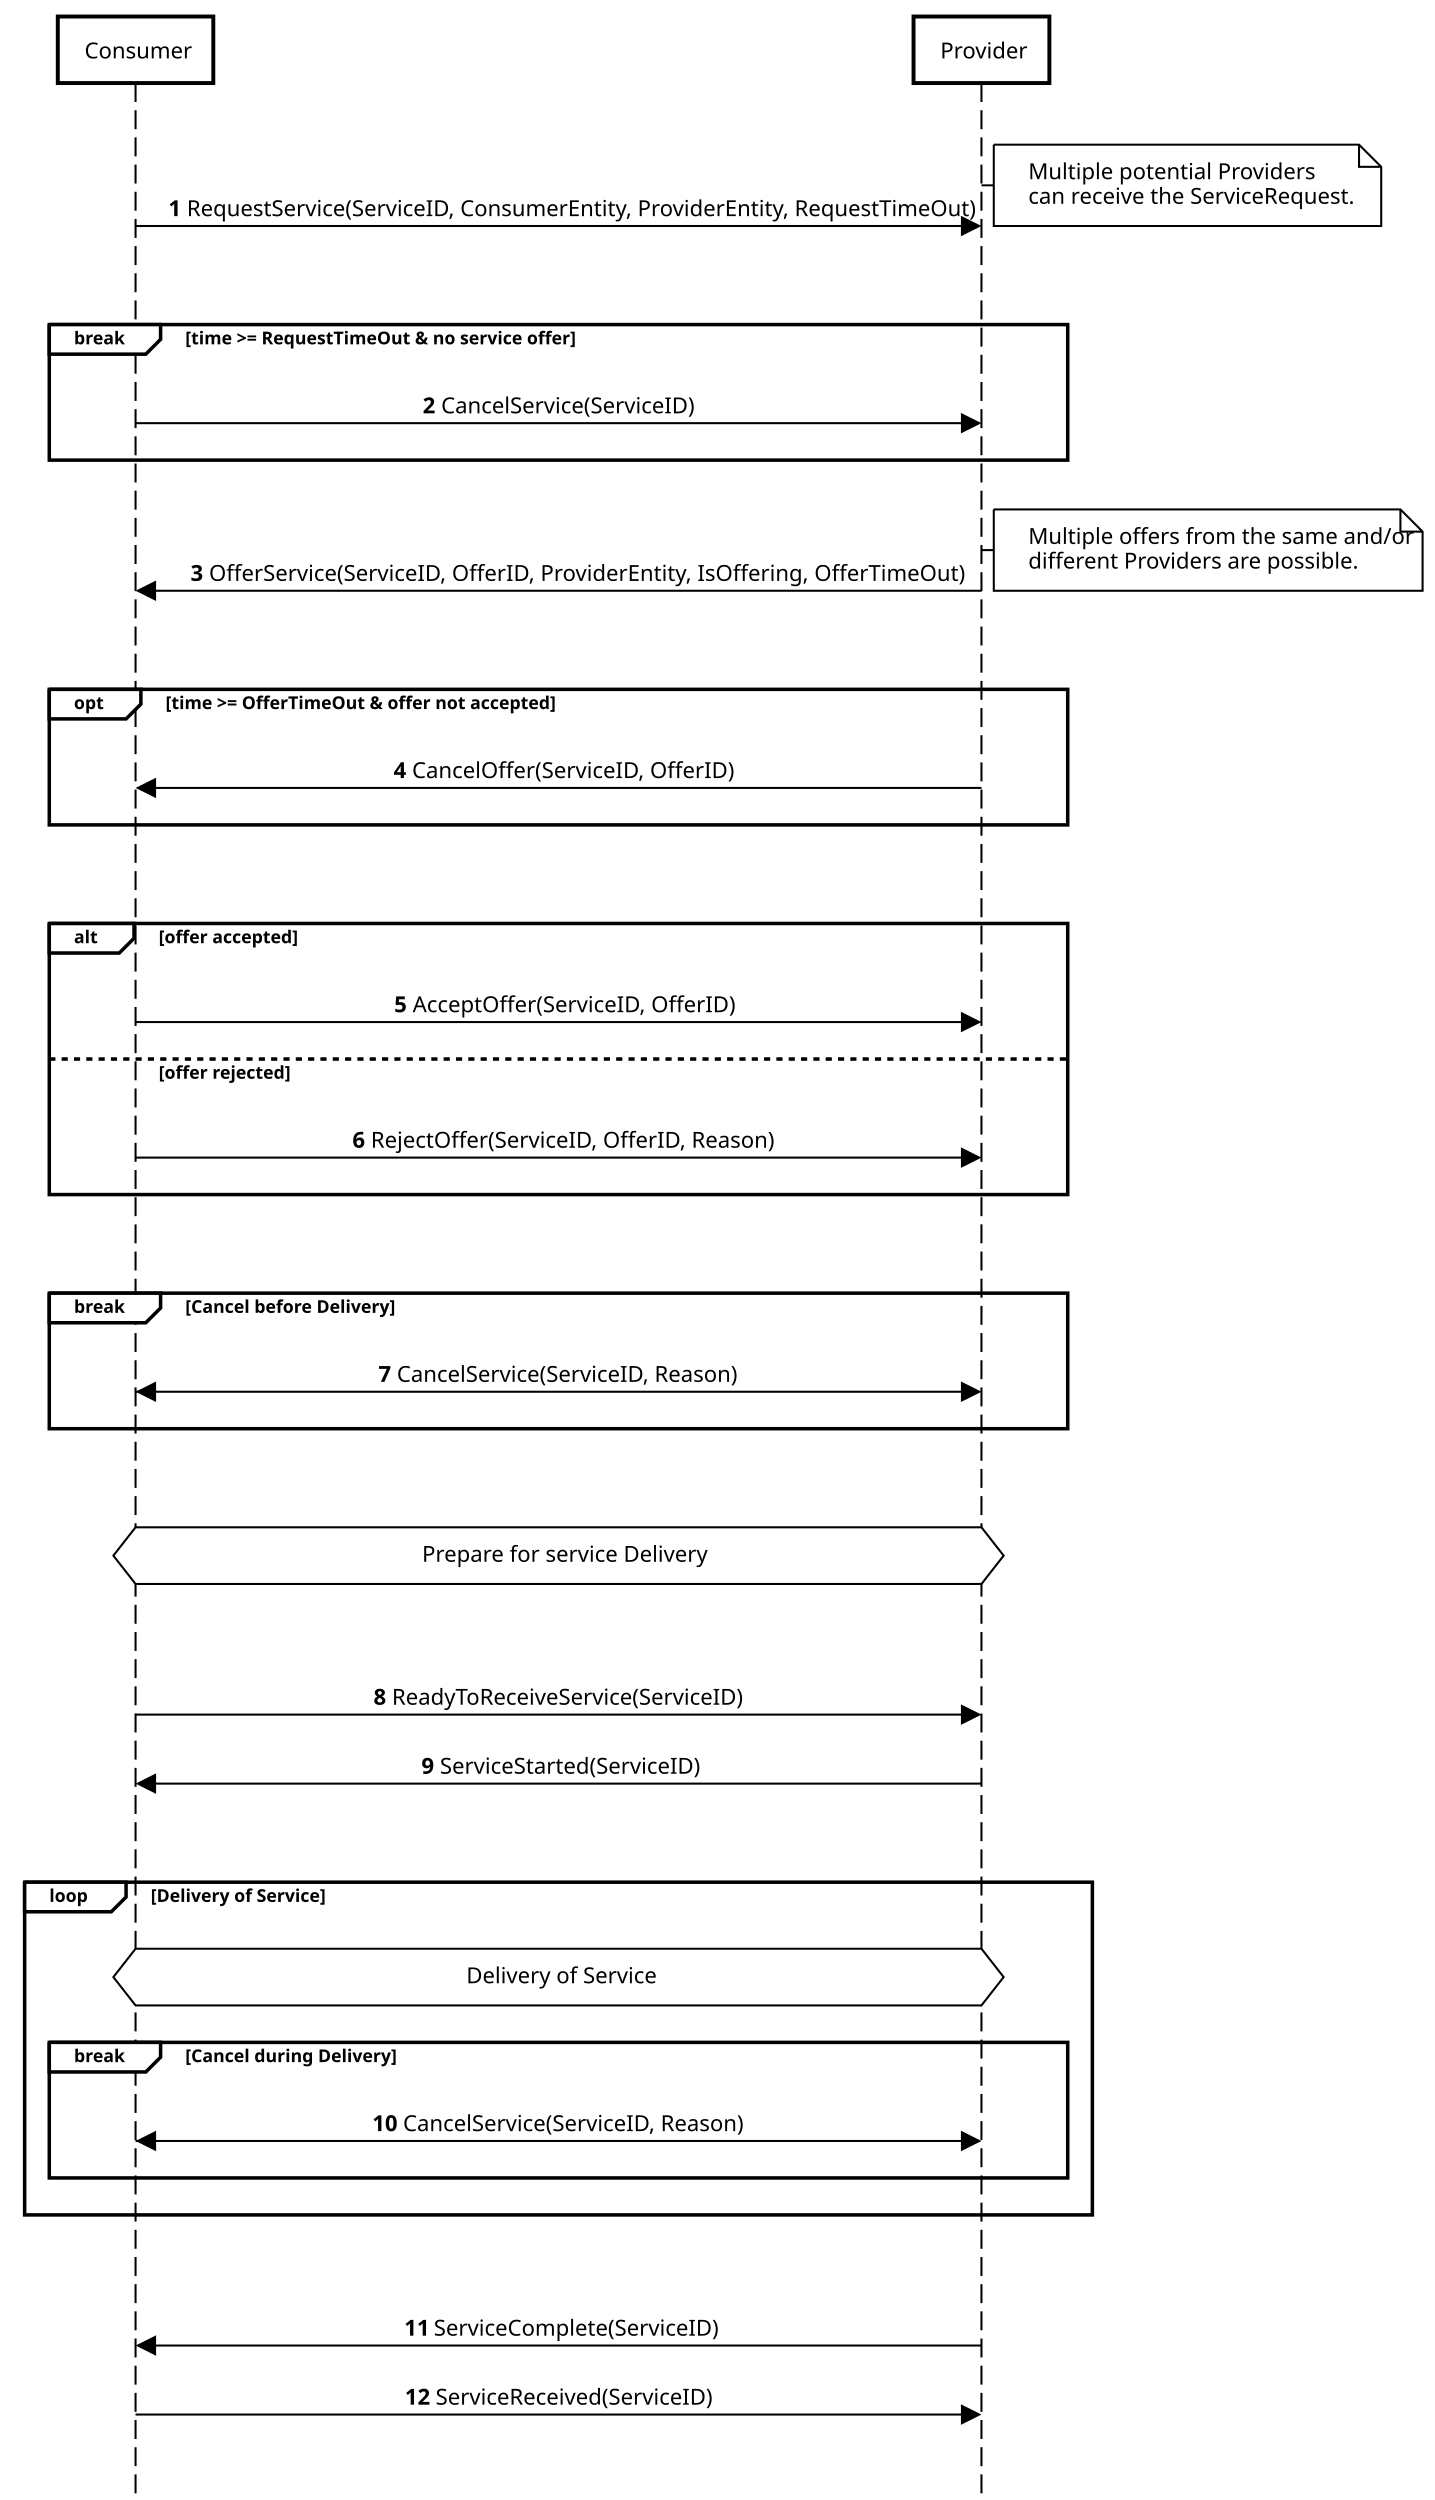
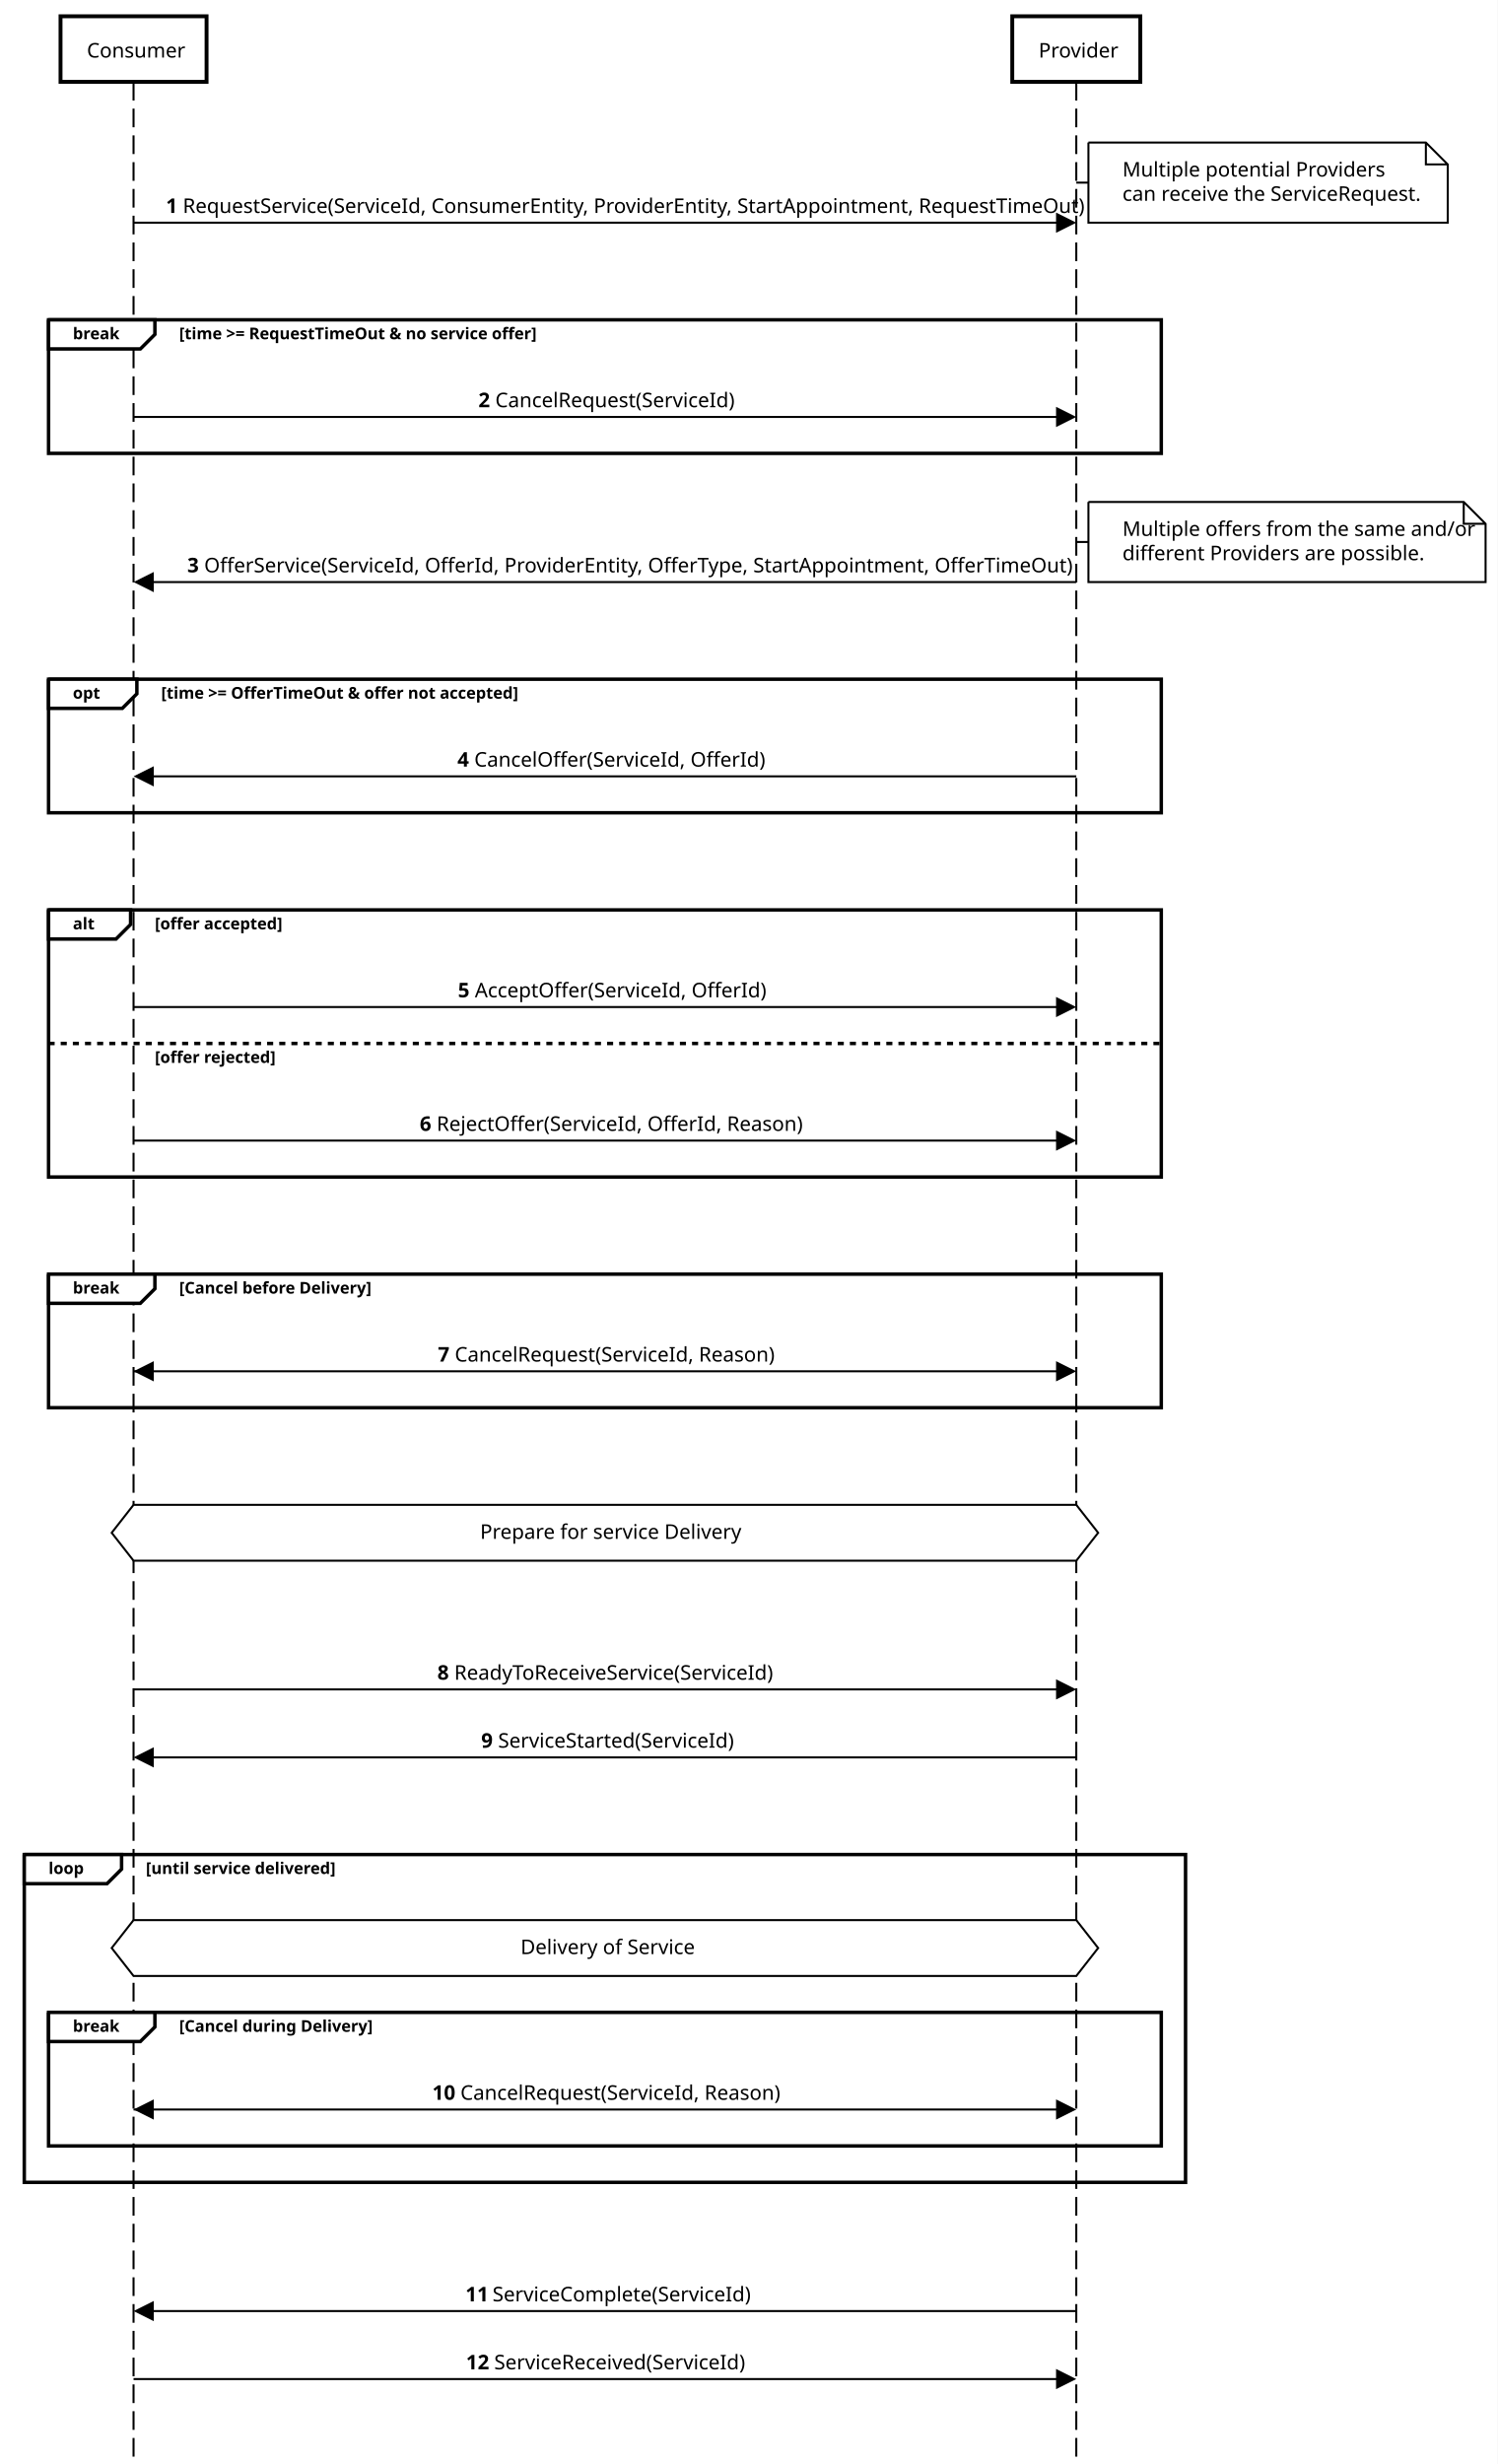
- <svg xmlns="http://www.w3.org/2000/svg" version="1.1" width="951" height="1657">
+ <svg xmlns="http://www.w3.org/2000/svg" version="1.1" width="1085" height="1785">
  <defs />
  <g>
    <g />
    <g />
    <g />
    <g />
    <g />
    <g />
    <g />
    <g />
    <g />
    <g />
    <g />
    <g />
    <g />
    <g />
    <g />
    <g />
    <g />
    <g />
    <g />
    <g />
    <g />
    <g />
    <g />
    <g />
    <g />
    <g />
    <g />
    <g />
    <g />
    <g />
    <g>
-       <rect fill="white" stroke="none" x="0" y="0" width="951" height="1657" />
+       <rect fill="white" stroke="none" x="0" y="0" width="1085" height="1785" />
    </g>
    <g />
    <g>
-       <path fill="none" stroke="black" paint-order="fill stroke markers" d=" M 89.844 55.05 L 89.844 1657.533" stroke-miterlimit="10" stroke-width="1.361" stroke-dasharray="12.566,5.445" />
-       <path fill="none" stroke="black" paint-order="fill stroke markers" d=" M 650.512 55.05 L 650.512 1657.533" stroke-miterlimit="10" stroke-width="1.361" stroke-dasharray="12.566,5.445" />
+       <path fill="none" stroke="black" paint-order="fill stroke markers" d=" M 96.755 59.284 L 96.755 1785.036" stroke-miterlimit="10" stroke-width="1.466" stroke-dasharray="13.532,5.864" />
+       <path fill="none" stroke="black" paint-order="fill stroke markers" d=" M 779.757 59.284 L 779.757 1785.036" stroke-miterlimit="10" stroke-width="1.466" stroke-dasharray="13.532,5.864" />
    </g>
    <g>
      <path fill="none" stroke="none" />
      <g>
-         <path fill="white" stroke="black" paint-order="fill stroke markers" d=" M 38.308 10.945 L 141.379 10.945 L 141.379 55.05 L 38.308 55.05 L 38.308 10.945 Z" stroke-miterlimit="10" stroke-width="2.614" stroke-dasharray="" />
-       </g>
-       <g>
-         <g />
-         <text fill="black" stroke="none" font-family="sans-serif" font-size="11pt" font-style="normal" font-weight="normal" text-decoration="normal" x="56.032" y="38.714" text-anchor="start" dominant-baseline="alphabetic">Consumer</text>
+         <path fill="white" stroke="black" paint-order="fill stroke markers" d=" M 43.856 11.786 L 149.653 11.786 L 149.653 59.284 L 43.856 59.284 L 43.856 11.786 Z" stroke-miterlimit="10" stroke-width="2.815" stroke-dasharray="" />
+       </g>
+       <g>
+         <g />
+         <text fill="black" stroke="none" font-family="sans-serif" font-size="11pt" font-style="normal" font-weight="normal" text-decoration="normal" x="62.943" y="41.692" text-anchor="start" dominant-baseline="alphabetic" xml:space="preserve">Consumer</text>
      </g>
      <path fill="none" stroke="none" />
      <g>
-         <path fill="white" stroke="black" paint-order="fill stroke markers" d=" M 605.494 10.945 L 695.53 10.945 L 695.53 55.05 L 605.494 55.05 L 605.494 10.945 Z" stroke-miterlimit="10" stroke-width="2.614" stroke-dasharray="" />
-       </g>
-       <g>
-         <g />
-         <text fill="black" stroke="none" font-family="sans-serif" font-size="11pt" font-style="normal" font-weight="normal" text-decoration="normal" x="623.218" y="38.714" text-anchor="start" dominant-baseline="alphabetic">Provider</text>
+         <path fill="white" stroke="black" paint-order="fill stroke markers" d=" M 733.376 11.786 L 826.139 11.786 L 826.139 59.284 L 733.376 59.284 L 733.376 11.786 Z" stroke-miterlimit="10" stroke-width="2.815" stroke-dasharray="" />
+       </g>
+       <g>
+         <g />
+         <text fill="black" stroke="none" font-family="sans-serif" font-size="11pt" font-style="normal" font-weight="normal" text-decoration="normal" x="752.463" y="41.692" text-anchor="start" dominant-baseline="alphabetic" xml:space="preserve">Provider</text>
      </g>
    </g>
    <g>
      <g>
        <g>
-           <rect fill="white" stroke="none" x="109.174" y="128.558" width="522.008" height="21.236" />
-         </g>
-         <text fill="black" stroke="none" font-family="sans-serif" font-size="11pt" font-style="normal" font-weight="normal" text-decoration="normal" x="123.85" y="143.26" text-anchor="start" dominant-baseline="alphabetic">RequestService(ServiceID, ConsumerEntity, ProviderEntity, RequestTimeOut)</text>
-         <g>
-           <text fill="black" stroke="none" font-family="sans-serif" font-size="11pt" font-style="normal" font-weight="bold" text-decoration="normal" x="111.624" y="143.26" text-anchor="start" dominant-baseline="alphabetic">1 </text>
-         </g>
-       </g>
-       <g>
-         <path fill="none" stroke="black" paint-order="fill stroke markers" d=" M 89.844 149.794 L 647.789 149.794" stroke-miterlimit="10" stroke-width="1.361" stroke-dasharray="" />
-         <g transform="translate(650.512,149.7938) translate(-650.512,-149.7938)">
-           <path fill="black" stroke="none" paint-order="stroke fill markers" d=" M 636.899 142.987 L 650.512 149.794 L 636.899 156.6 Z" />
-         </g>
-       </g>
-       <path fill="white" stroke="black" paint-order="fill stroke markers" d=" M 650.512 122.841 L 658.68 122.841 M 658.68 95.888 L 900.769 95.888 L 915.47 110.589 L 915.47 149.794 L 658.68 149.794 L 658.68 95.888 M 900.769 95.888 L 900.769 110.589 L 915.47 110.589" stroke-miterlimit="10" stroke-width="1.361" stroke-dasharray="" />
-       <g>
-         <text fill="black" stroke="none" font-family="sans-serif" font-size="11pt" font-style="normal" font-weight="normal" text-decoration="normal" x="681.549" y="118.757" text-anchor="start" dominant-baseline="alphabetic">Multiple potential Providers </text>
-         <text fill="black" stroke="none" font-family="sans-serif" font-size="11pt" font-style="normal" font-weight="normal" text-decoration="normal" x="681.549" y="135.092" text-anchor="start" dominant-baseline="alphabetic">can receive the ServiceRequest.</text>
-       </g>
-       <g>
-         <g>
-           <rect fill="white" stroke="none" x="277.703" y="259.24" width="184.951" height="21.236" />
-         </g>
-         <text fill="black" stroke="none" font-family="sans-serif" font-size="11pt" font-style="normal" font-weight="normal" text-decoration="normal" x="292.379" y="273.941" text-anchor="start" dominant-baseline="alphabetic">CancelService(ServiceID)</text>
-         <g>
-           <text fill="black" stroke="none" font-family="sans-serif" font-size="11pt" font-style="normal" font-weight="bold" text-decoration="normal" x="280.153" y="273.941" text-anchor="start" dominant-baseline="alphabetic">2 </text>
-         </g>
-       </g>
-       <g>
-         <path fill="none" stroke="black" paint-order="fill stroke markers" d=" M 89.844 280.475 L 647.789 280.475" stroke-miterlimit="10" stroke-width="1.361" stroke-dasharray="" />
-         <g transform="translate(650.512,280.4754) translate(-650.512,-280.4754)">
-           <path fill="black" stroke="none" paint-order="stroke fill markers" d=" M 636.899 273.669 L 650.512 280.475 L 636.899 287.282 Z" />
-         </g>
-       </g>
-       <g>
-         <g>
-           <rect fill="white" stroke="none" x="123.841" y="370.319" width="492.674" height="21.236" />
-         </g>
-         <text fill="black" stroke="none" font-family="sans-serif" font-size="11pt" font-style="normal" font-weight="normal" text-decoration="normal" x="138.517" y="385.021" text-anchor="start" dominant-baseline="alphabetic">OfferService(ServiceID, OfferID, ProviderEntity, IsOffering, OfferTimeOut)</text>
-         <g>
-           <text fill="black" stroke="none" font-family="sans-serif" font-size="11pt" font-style="normal" font-weight="bold" text-decoration="normal" x="126.291" y="385.021" text-anchor="start" dominant-baseline="alphabetic">3 </text>
-         </g>
-       </g>
-       <g>
-         <path fill="none" stroke="black" paint-order="fill stroke markers" d=" M 650.512 391.555 L 92.566 391.555" stroke-miterlimit="10" stroke-width="1.361" stroke-dasharray="" />
-         <g transform="translate(89.84362,391.5548) translate(-89.84362,-391.5548)">
-           <path fill="black" stroke="none" paint-order="stroke fill markers" d=" M 103.456 384.748 L 89.844 391.555 L 103.456 398.361 Z" />
-         </g>
-       </g>
-       <path fill="white" stroke="black" paint-order="fill stroke markers" d=" M 650.512 364.602 L 658.68 364.602 M 658.68 337.649 L 928.192 337.649 L 942.893 352.35 L 942.893 391.555 L 658.68 391.555 L 658.68 337.649 M 928.192 337.649 L 928.192 352.35 L 942.893 352.35" stroke-miterlimit="10" stroke-width="1.361" stroke-dasharray="" />
-       <g>
-         <text fill="black" stroke="none" font-family="sans-serif" font-size="11pt" font-style="normal" font-weight="normal" text-decoration="normal" x="681.549" y="360.518" text-anchor="start" dominant-baseline="alphabetic">Multiple offers from the same and/or </text>
-         <text fill="black" stroke="none" font-family="sans-serif" font-size="11pt" font-style="normal" font-weight="normal" text-decoration="normal" x="681.549" y="376.853" text-anchor="start" dominant-baseline="alphabetic">different Providers are possible.</text>
-       </g>
-       <g>
-         <g>
-           <rect fill="white" stroke="none" x="258.415" y="501.001" width="223.526" height="21.236" />
-         </g>
-         <text fill="black" stroke="none" font-family="sans-serif" font-size="11pt" font-style="normal" font-weight="normal" text-decoration="normal" x="273.091" y="515.702" text-anchor="start" dominant-baseline="alphabetic">CancelOffer(ServiceID, OfferID)</text>
-         <g>
-           <text fill="black" stroke="none" font-family="sans-serif" font-size="11pt" font-style="normal" font-weight="bold" text-decoration="normal" x="260.865" y="515.702" text-anchor="start" dominant-baseline="alphabetic">4 </text>
-         </g>
-       </g>
-       <g>
-         <path fill="none" stroke="black" paint-order="fill stroke markers" d=" M 650.512 522.236 L 92.566 522.236" stroke-miterlimit="10" stroke-width="1.361" stroke-dasharray="" />
-         <g transform="translate(89.84362,522.2364) translate(-89.84362,-522.2364)">
-           <path fill="black" stroke="none" paint-order="stroke fill markers" d=" M 103.456 515.43 L 89.844 522.236 L 103.456 529.043 Z" />
-         </g>
-       </g>
-       <g>
-         <g>
-           <rect fill="white" stroke="none" x="258.823" y="656.185" width="222.71" height="21.236" />
-         </g>
-         <text fill="black" stroke="none" font-family="sans-serif" font-size="11pt" font-style="normal" font-weight="normal" text-decoration="normal" x="273.499" y="670.887" text-anchor="start" dominant-baseline="alphabetic">AcceptOffer(ServiceID, OfferID)</text>
-         <g>
-           <text fill="black" stroke="none" font-family="sans-serif" font-size="11pt" font-style="normal" font-weight="bold" text-decoration="normal" x="261.273" y="670.887" text-anchor="start" dominant-baseline="alphabetic">5 </text>
-         </g>
-       </g>
-       <g>
-         <path fill="none" stroke="black" paint-order="fill stroke markers" d=" M 89.844 677.421 L 647.789 677.421" stroke-miterlimit="10" stroke-width="1.361" stroke-dasharray="" />
-         <g transform="translate(650.512,677.4209) translate(-650.512,-677.4209)">
-           <path fill="black" stroke="none" paint-order="stroke fill markers" d=" M 636.899 670.615 L 650.512 677.421 L 636.899 684.227 Z" />
-         </g>
-       </g>
-       <g>
-         <g>
-           <rect fill="white" stroke="none" x="231.117" y="746.029" width="278.122" height="21.236" />
-         </g>
-         <text fill="black" stroke="none" font-family="sans-serif" font-size="11pt" font-style="normal" font-weight="normal" text-decoration="normal" x="245.793" y="760.73" text-anchor="start" dominant-baseline="alphabetic">RejectOffer(ServiceID, OfferID, Reason)</text>
-         <g>
-           <text fill="black" stroke="none" font-family="sans-serif" font-size="11pt" font-style="normal" font-weight="bold" text-decoration="normal" x="233.567" y="760.73" text-anchor="start" dominant-baseline="alphabetic">6 </text>
-         </g>
-       </g>
-       <g>
-         <path fill="none" stroke="black" paint-order="fill stroke markers" d=" M 89.844 767.264 L 647.789 767.264" stroke-miterlimit="10" stroke-width="1.361" stroke-dasharray="" />
-         <g transform="translate(650.512,767.2645) translate(-650.512,-767.2645)">
-           <path fill="black" stroke="none" paint-order="stroke fill markers" d=" M 636.899 760.458 L 650.512 767.264 L 636.899 774.071 Z" />
-         </g>
-       </g>
-       <g>
-         <g>
-           <rect fill="white" stroke="none" x="248.365" y="901.213" width="243.626" height="21.236" />
-         </g>
-         <text fill="black" stroke="none" font-family="sans-serif" font-size="11pt" font-style="normal" font-weight="normal" text-decoration="normal" x="263.041" y="915.915" text-anchor="start" dominant-baseline="alphabetic">CancelService(ServiceID, Reason)</text>
-         <g>
-           <text fill="black" stroke="none" font-family="sans-serif" font-size="11pt" font-style="normal" font-weight="bold" text-decoration="normal" x="250.815" y="915.915" text-anchor="start" dominant-baseline="alphabetic">7 </text>
-         </g>
-       </g>
-       <g>
-         <path fill="none" stroke="black" paint-order="fill stroke markers" d=" M 89.844 922.449 L 647.789 922.449" stroke-miterlimit="10" stroke-width="1.361" stroke-dasharray="" />
-         <g transform="translate(650.512,922.4489) translate(-650.512,-922.4489)">
-           <path fill="black" stroke="none" paint-order="stroke fill markers" d=" M 636.899 915.643 L 650.512 922.449 L 636.899 929.255 Z" />
-           <g transform="translate(89.84362,922.4489) translate(-89.84362,-922.4489)">
-             <path fill="black" stroke="none" paint-order="stroke fill markers" d=" M 103.456 915.643 L 89.844 922.449 L 103.456 929.255 Z" />
+           <rect fill="white" stroke="none" x="117.572" y="138.447" width="641.369" height="22.869" />
+         </g>
+         <text fill="black" stroke="none" font-family="sans-serif" font-size="11pt" font-style="normal" font-weight="normal" text-decoration="normal" x="132.437" y="154.28" text-anchor="start" dominant-baseline="alphabetic" xml:space="preserve">RequestService(ServiceId, ConsumerEntity, ProviderEntity, StartAppointment, RequestTimeOut)</text>
+         <g>
+           <text fill="black" stroke="none" font-family="sans-serif" font-size="11pt" font-style="normal" font-weight="bold" text-decoration="normal" x="120.21" y="154.28" text-anchor="start" dominant-baseline="alphabetic" xml:space="preserve">1 </text>
+         </g>
+       </g>
+       <g>
+         <path fill="none" stroke="black" paint-order="fill stroke markers" d=" M 96.755 161.316 L 776.825 161.316" stroke-miterlimit="10" stroke-width="1.466" stroke-dasharray="" />
+         <g transform="translate(779.7573,161.3164) translate(-779.7573,-161.3164)">
+           <path fill="black" stroke="none" paint-order="stroke fill markers" d=" M 765.098 153.987 L 779.757 161.316 L 765.098 168.646 Z" />
+         </g>
+       </g>
+       <path fill="white" stroke="black" paint-order="fill stroke markers" d=" M 779.757 132.29 L 788.553 132.29 M 788.553 103.264 L 1033.03 103.264 L 1048.862 119.096 L 1048.862 161.316 L 788.553 161.316 L 788.553 103.264 M 1033.03 103.264 L 1033.03 119.096 L 1048.862 119.096" stroke-miterlimit="10" stroke-width="1.466" stroke-dasharray="" />
+       <g>
+         <text fill="black" stroke="none" font-family="sans-serif" font-size="11pt" font-style="normal" font-weight="normal" text-decoration="normal" x="813.182" y="127.892" text-anchor="start" dominant-baseline="alphabetic" xml:space="preserve">Multiple potential Providers </text>
+         <text fill="black" stroke="none" font-family="sans-serif" font-size="11pt" font-style="normal" font-weight="normal" text-decoration="normal" x="813.182" y="145.484" text-anchor="start" dominant-baseline="alphabetic" xml:space="preserve">can receive the ServiceRequest.</text>
+       </g>
+       <g>
+         <g>
+           <rect fill="white" stroke="none" x="343.949" y="279.181" width="188.613" height="22.869" />
+         </g>
+         <text fill="black" stroke="none" font-family="sans-serif" font-size="11pt" font-style="normal" font-weight="normal" text-decoration="normal" x="358.814" y="295.014" text-anchor="start" dominant-baseline="alphabetic" xml:space="preserve">CancelRequest(ServiceId)</text>
+         <g>
+           <text fill="black" stroke="none" font-family="sans-serif" font-size="11pt" font-style="normal" font-weight="bold" text-decoration="normal" x="346.588" y="295.014" text-anchor="start" dominant-baseline="alphabetic" xml:space="preserve">2 </text>
+         </g>
+       </g>
+       <g>
+         <path fill="none" stroke="black" paint-order="fill stroke markers" d=" M 96.755 302.05 L 776.825 302.05" stroke-miterlimit="10" stroke-width="1.466" stroke-dasharray="" />
+         <g transform="translate(779.7573,302.0505) translate(-779.7573,-302.0505)">
+           <path fill="black" stroke="none" paint-order="stroke fill markers" d=" M 765.098 294.721 L 779.757 302.05 L 765.098 309.38 Z" />
+         </g>
+       </g>
+       <g>
+         <g>
+           <rect fill="white" stroke="none" x="133.044" y="398.805" width="610.424" height="22.869" />
+         </g>
+         <text fill="black" stroke="none" font-family="sans-serif" font-size="11pt" font-style="normal" font-weight="normal" text-decoration="normal" x="147.909" y="414.638" text-anchor="start" dominant-baseline="alphabetic" xml:space="preserve">OfferService(ServiceId, OfferId, ProviderEntity, OfferType, StartAppointment, OfferTimeOut)</text>
+         <g>
+           <text fill="black" stroke="none" font-family="sans-serif" font-size="11pt" font-style="normal" font-weight="bold" text-decoration="normal" x="135.683" y="414.638" text-anchor="start" dominant-baseline="alphabetic" xml:space="preserve">3 </text>
+         </g>
+       </g>
+       <g>
+         <path fill="none" stroke="black" paint-order="fill stroke markers" d=" M 779.757 421.674 L 99.687 421.674" stroke-miterlimit="10" stroke-width="1.466" stroke-dasharray="" />
+         <g transform="translate(96.75467,421.6744) translate(-96.75467,-421.6744)">
+           <path fill="black" stroke="none" paint-order="stroke fill markers" d=" M 111.414 414.345 L 96.755 421.674 L 111.414 429.004 Z" />
+         </g>
+       </g>
+       <path fill="white" stroke="black" paint-order="fill stroke markers" d=" M 779.757 392.648 L 788.553 392.648 M 788.553 363.622 L 1060.453 363.622 L 1076.285 379.454 L 1076.285 421.674 L 788.553 421.674 L 788.553 363.622 M 1060.453 363.622 L 1060.453 379.454 L 1076.285 379.454" stroke-miterlimit="10" stroke-width="1.466" stroke-dasharray="" />
+       <g>
+         <text fill="black" stroke="none" font-family="sans-serif" font-size="11pt" font-style="normal" font-weight="normal" text-decoration="normal" x="813.182" y="388.25" text-anchor="start" dominant-baseline="alphabetic" xml:space="preserve">Multiple offers from the same and/or </text>
+         <text fill="black" stroke="none" font-family="sans-serif" font-size="11pt" font-style="normal" font-weight="normal" text-decoration="normal" x="813.182" y="405.842" text-anchor="start" dominant-baseline="alphabetic" xml:space="preserve">different Providers are possible.</text>
+       </g>
+       <g>
+         <g>
+           <rect fill="white" stroke="none" x="328.738" y="539.539" width="219.035" height="22.869" />
+         </g>
+         <text fill="black" stroke="none" font-family="sans-serif" font-size="11pt" font-style="normal" font-weight="normal" text-decoration="normal" x="343.603" y="555.372" text-anchor="start" dominant-baseline="alphabetic" xml:space="preserve">CancelOffer(ServiceId, OfferId)</text>
+         <g>
+           <text fill="black" stroke="none" font-family="sans-serif" font-size="11pt" font-style="normal" font-weight="bold" text-decoration="normal" x="331.377" y="555.372" text-anchor="start" dominant-baseline="alphabetic" xml:space="preserve">4 </text>
+         </g>
+       </g>
+       <g>
+         <path fill="none" stroke="black" paint-order="fill stroke markers" d=" M 779.757 562.408 L 99.687 562.408" stroke-miterlimit="10" stroke-width="1.466" stroke-dasharray="" />
+         <g transform="translate(96.75467,562.4085) translate(-96.75467,-562.4085)">
+           <path fill="black" stroke="none" paint-order="stroke fill markers" d=" M 111.414 555.079 L 96.755 562.408 L 111.414 569.738 Z" />
+         </g>
+       </g>
+       <g>
+         <g>
+           <rect fill="white" stroke="none" x="329.146" y="706.661" width="218.219" height="22.869" />
+         </g>
+         <text fill="black" stroke="none" font-family="sans-serif" font-size="11pt" font-style="normal" font-weight="normal" text-decoration="normal" x="344.011" y="722.493" text-anchor="start" dominant-baseline="alphabetic" xml:space="preserve">AcceptOffer(ServiceId, OfferId)</text>
+         <g>
+           <text fill="black" stroke="none" font-family="sans-serif" font-size="11pt" font-style="normal" font-weight="bold" text-decoration="normal" x="331.785" y="722.493" text-anchor="start" dominant-baseline="alphabetic" xml:space="preserve">5 </text>
+         </g>
+       </g>
+       <g>
+         <path fill="none" stroke="black" paint-order="fill stroke markers" d=" M 96.755 729.53 L 776.825 729.53" stroke-miterlimit="10" stroke-width="1.466" stroke-dasharray="" />
+         <g transform="translate(779.7573,729.5302) translate(-779.7573,-729.5302)">
+           <path fill="black" stroke="none" paint-order="stroke fill markers" d=" M 765.098 722.2 L 779.757 729.53 L 765.098 736.86 Z" />
+         </g>
+       </g>
+       <g>
+         <g>
+           <rect fill="white" stroke="none" x="301.44" y="803.416" width="273.631" height="22.869" />
+         </g>
+         <text fill="black" stroke="none" font-family="sans-serif" font-size="11pt" font-style="normal" font-weight="normal" text-decoration="normal" x="316.305" y="819.248" text-anchor="start" dominant-baseline="alphabetic" xml:space="preserve">RejectOffer(ServiceId, OfferId, Reason)</text>
+         <g>
+           <text fill="black" stroke="none" font-family="sans-serif" font-size="11pt" font-style="normal" font-weight="bold" text-decoration="normal" x="304.079" y="819.248" text-anchor="start" dominant-baseline="alphabetic" xml:space="preserve">6 </text>
+         </g>
+       </g>
+       <g>
+         <path fill="none" stroke="black" paint-order="fill stroke markers" d=" M 96.755 826.285 L 776.825 826.285" stroke-miterlimit="10" stroke-width="1.466" stroke-dasharray="" />
+         <g transform="translate(779.7573,826.2848) translate(-779.7573,-826.2848)">
+           <path fill="black" stroke="none" paint-order="stroke fill markers" d=" M 765.098 818.955 L 779.757 826.285 L 765.098 833.615 Z" />
+         </g>
+       </g>
+       <g>
+         <g>
+           <rect fill="white" stroke="none" x="314.612" y="970.537" width="247.289" height="22.869" />
+         </g>
+         <text fill="black" stroke="none" font-family="sans-serif" font-size="11pt" font-style="normal" font-weight="normal" text-decoration="normal" x="329.477" y="986.37" text-anchor="start" dominant-baseline="alphabetic" xml:space="preserve">CancelRequest(ServiceId, Reason)</text>
+         <g>
+           <text fill="black" stroke="none" font-family="sans-serif" font-size="11pt" font-style="normal" font-weight="bold" text-decoration="normal" x="317.25" y="986.37" text-anchor="start" dominant-baseline="alphabetic" xml:space="preserve">7 </text>
+         </g>
+       </g>
+       <g>
+         <path fill="none" stroke="black" paint-order="fill stroke markers" d=" M 96.755 993.407 L 776.825 993.407" stroke-miterlimit="10" stroke-width="1.466" stroke-dasharray="" />
+         <g transform="translate(779.7573,993.4065) translate(-779.7573,-993.4065)">
+           <path fill="black" stroke="none" paint-order="stroke fill markers" d=" M 765.098 986.077 L 779.757 993.407 L 765.098 1000.736 Z" />
+           <g transform="translate(96.75467,993.4065) translate(-96.75467,-993.4065)">
+             <path fill="black" stroke="none" paint-order="stroke fill markers" d=" M 111.414 986.077 L 96.755 993.407 L 111.414 1000.736 Z" />
          </g>
        </g>
      </g>
-       <path fill="white" stroke="black" paint-order="fill stroke markers" d=" M 89.844 1012.293 L 650.512 1012.293 L 665.214 1031.078 L 650.512 1049.864 L 89.844 1049.864 L 75.142 1031.078 L 89.844 1012.293" stroke-miterlimit="10" stroke-width="1.361" stroke-dasharray="" />
-       <g>
-         <text fill="black" stroke="none" font-family="sans-serif" font-size="11pt" font-style="normal" font-weight="normal" text-decoration="normal" x="279.745" y="1035.162" text-anchor="start" dominant-baseline="alphabetic">Prepare for service Delivery</text>
-       </g>
-       <g>
-         <g>
-           <rect fill="white" stroke="none" x="245.108" y="1115.204" width="250.14" height="21.236" />
-         </g>
-         <text fill="black" stroke="none" font-family="sans-serif" font-size="11pt" font-style="normal" font-weight="normal" text-decoration="normal" x="259.784" y="1129.906" text-anchor="start" dominant-baseline="alphabetic">ReadyToReceiveService(ServiceID)</text>
-         <g>
-           <text fill="black" stroke="none" font-family="sans-serif" font-size="11pt" font-style="normal" font-weight="bold" text-decoration="normal" x="247.558" y="1129.906" text-anchor="start" dominant-baseline="alphabetic">8 </text>
-         </g>
-       </g>
-       <g>
-         <path fill="none" stroke="black" paint-order="fill stroke markers" d=" M 89.844 1136.44 L 647.789 1136.44" stroke-miterlimit="10" stroke-width="1.361" stroke-dasharray="" />
-         <g transform="translate(650.512,1136.44) translate(-650.512,-1136.44)">
-           <path fill="black" stroke="none" paint-order="stroke fill markers" d=" M 636.899 1129.634 L 650.512 1136.44 L 636.899 1143.246 Z" />
-         </g>
-       </g>
-       <g>
-         <g>
-           <rect fill="white" stroke="none" x="276.886" y="1160.943" width="186.583" height="21.236" />
-         </g>
-         <text fill="black" stroke="none" font-family="sans-serif" font-size="11pt" font-style="normal" font-weight="normal" text-decoration="normal" x="291.563" y="1175.645" text-anchor="start" dominant-baseline="alphabetic">ServiceStarted(ServiceID)</text>
-         <g>
-           <text fill="black" stroke="none" font-family="sans-serif" font-size="11pt" font-style="normal" font-weight="bold" text-decoration="normal" x="279.337" y="1175.645" text-anchor="start" dominant-baseline="alphabetic">9 </text>
-         </g>
-       </g>
-       <g>
-         <path fill="none" stroke="black" paint-order="fill stroke markers" d=" M 650.512 1182.179 L 92.566 1182.179" stroke-miterlimit="10" stroke-width="1.361" stroke-dasharray="" />
-         <g transform="translate(89.84362,1182.179) translate(-89.84362,-1182.179)">
-           <path fill="black" stroke="none" paint-order="stroke fill markers" d=" M 103.456 1175.372 L 89.844 1182.179 L 103.456 1188.985 Z" />
-         </g>
-       </g>
-       <path fill="white" stroke="black" paint-order="fill stroke markers" d=" M 89.844 1291.625 L 650.512 1291.625 L 665.214 1310.41 L 650.512 1329.195 L 89.844 1329.195 L 75.142 1310.41 L 89.844 1291.625" stroke-miterlimit="10" stroke-width="1.361" stroke-dasharray="" />
-       <g>
-         <text fill="black" stroke="none" font-family="sans-serif" font-size="11pt" font-style="normal" font-weight="normal" text-decoration="normal" x="309.075" y="1314.494" text-anchor="start" dominant-baseline="alphabetic">Delivery of Service</text>
-       </g>
-       <g>
-         <g>
-           <rect fill="white" stroke="none" x="244.288" y="1397.803" width="251.779" height="21.236" />
-         </g>
-         <text fill="black" stroke="none" font-family="sans-serif" font-size="11pt" font-style="normal" font-weight="normal" text-decoration="normal" x="267.118" y="1412.505" text-anchor="start" dominant-baseline="alphabetic">CancelService(ServiceID, Reason)</text>
-         <g>
-           <text fill="black" stroke="none" font-family="sans-serif" font-size="11pt" font-style="normal" font-weight="bold" text-decoration="normal" x="246.738" y="1412.505" text-anchor="start" dominant-baseline="alphabetic">10 </text>
-         </g>
-       </g>
-       <g>
-         <path fill="none" stroke="black" paint-order="fill stroke markers" d=" M 89.844 1419.039 L 647.789 1419.039" stroke-miterlimit="10" stroke-width="1.361" stroke-dasharray="" />
-         <g transform="translate(650.512,1419.039) translate(-650.512,-1419.039)">
-           <path fill="black" stroke="none" paint-order="stroke fill markers" d=" M 636.899 1412.233 L 650.512 1419.039 L 636.899 1425.845 Z" />
-           <g transform="translate(89.84362,1419.039) translate(-89.84362,-1419.039)">
-             <path fill="black" stroke="none" paint-order="stroke fill markers" d=" M 103.456 1412.233 L 89.844 1419.039 L 103.456 1425.845 Z" />
+       <path fill="white" stroke="black" paint-order="fill stroke markers" d=" M 96.755 1090.161 L 779.757 1090.161 L 795.59 1110.392 L 779.757 1130.622 L 96.755 1130.622 L 80.922 1110.392 L 96.755 1090.161" stroke-miterlimit="10" stroke-width="1.466" stroke-dasharray="" />
+       <g>
+         <text fill="black" stroke="none" font-family="sans-serif" font-size="11pt" font-style="normal" font-weight="normal" text-decoration="normal" x="347.823" y="1114.79" text-anchor="start" dominant-baseline="alphabetic" xml:space="preserve">Prepare for service Delivery</text>
+       </g>
+       <g>
+         <g>
+           <rect fill="white" stroke="none" x="314.214" y="1200.989" width="248.083" height="22.869" />
+         </g>
+         <text fill="black" stroke="none" font-family="sans-serif" font-size="11pt" font-style="normal" font-weight="normal" text-decoration="normal" x="329.079" y="1216.822" text-anchor="start" dominant-baseline="alphabetic" xml:space="preserve">ReadyToReceiveService(ServiceId)</text>
+         <g>
+           <text fill="black" stroke="none" font-family="sans-serif" font-size="11pt" font-style="normal" font-weight="bold" text-decoration="normal" x="316.853" y="1216.822" text-anchor="start" dominant-baseline="alphabetic" xml:space="preserve">8 </text>
+         </g>
+       </g>
+       <g>
+         <path fill="none" stroke="black" paint-order="fill stroke markers" d=" M 96.755 1223.859 L 776.825 1223.859" stroke-miterlimit="10" stroke-width="1.466" stroke-dasharray="" />
+         <g transform="translate(779.7573,1223.859) translate(-779.7573,-1223.859)">
+           <path fill="black" stroke="none" paint-order="stroke fill markers" d=" M 765.098 1216.529 L 779.757 1223.859 L 765.098 1231.188 Z" />
+         </g>
+       </g>
+       <g>
+         <g>
+           <rect fill="white" stroke="none" x="345.993" y="1250.246" width="184.526" height="22.869" />
+         </g>
+         <text fill="black" stroke="none" font-family="sans-serif" font-size="11pt" font-style="normal" font-weight="normal" text-decoration="normal" x="360.858" y="1266.079" text-anchor="start" dominant-baseline="alphabetic" xml:space="preserve">ServiceStarted(ServiceId)</text>
+         <g>
+           <text fill="black" stroke="none" font-family="sans-serif" font-size="11pt" font-style="normal" font-weight="bold" text-decoration="normal" x="348.632" y="1266.079" text-anchor="start" dominant-baseline="alphabetic" xml:space="preserve">9 </text>
+         </g>
+       </g>
+       <g>
+         <path fill="none" stroke="black" paint-order="fill stroke markers" d=" M 779.757 1273.115 L 99.687 1273.115" stroke-miterlimit="10" stroke-width="1.466" stroke-dasharray="" />
+         <g transform="translate(96.75467,1273.115) translate(-96.75467,-1273.115)">
+           <path fill="black" stroke="none" paint-order="stroke fill markers" d=" M 111.414 1265.786 L 96.755 1273.115 L 111.414 1280.445 Z" />
+         </g>
+       </g>
+       <path fill="white" stroke="black" paint-order="fill stroke markers" d=" M 96.755 1390.98 L 779.757 1390.98 L 795.59 1411.211 L 779.757 1431.441 L 96.755 1431.441 L 80.922 1411.211 L 96.755 1390.98" stroke-miterlimit="10" stroke-width="1.466" stroke-dasharray="" />
+       <g>
+         <text fill="black" stroke="none" font-family="sans-serif" font-size="11pt" font-style="normal" font-weight="normal" text-decoration="normal" x="377.154" y="1415.609" text-anchor="start" dominant-baseline="alphabetic" xml:space="preserve">Delivery of Service</text>
+       </g>
+       <g>
+         <g>
+           <rect fill="white" stroke="none" x="310.535" y="1505.327" width="255.442" height="22.869" />
+         </g>
+         <text fill="black" stroke="none" font-family="sans-serif" font-size="11pt" font-style="normal" font-weight="normal" text-decoration="normal" x="333.553" y="1521.159" text-anchor="start" dominant-baseline="alphabetic" xml:space="preserve">CancelRequest(ServiceId, Reason)</text>
+         <g>
+           <text fill="black" stroke="none" font-family="sans-serif" font-size="11pt" font-style="normal" font-weight="bold" text-decoration="normal" x="313.174" y="1521.159" text-anchor="start" dominant-baseline="alphabetic" xml:space="preserve">10 </text>
+         </g>
+       </g>
+       <g>
+         <path fill="none" stroke="black" paint-order="fill stroke markers" d=" M 96.755 1528.196 L 776.825 1528.196" stroke-miterlimit="10" stroke-width="1.466" stroke-dasharray="" />
+         <g transform="translate(779.7573,1528.196) translate(-779.7573,-1528.196)">
+           <path fill="black" stroke="none" paint-order="stroke fill markers" d=" M 765.098 1520.866 L 779.757 1528.196 L 765.098 1535.526 Z" />
+           <g transform="translate(96.75467,1528.196) translate(-96.75467,-1528.196)">
+             <path fill="black" stroke="none" paint-order="stroke fill markers" d=" M 111.414 1520.866 L 96.755 1528.196 L 111.414 1535.526 Z" />
          </g>
        </g>
      </g>
      <g>
        <g>
-           <rect fill="white" stroke="none" x="265.473" y="1533.386" width="209.41" height="21.236" />
-         </g>
-         <text fill="black" stroke="none" font-family="sans-serif" font-size="11pt" font-style="normal" font-weight="normal" text-decoration="normal" x="287.501" y="1548.087" text-anchor="start" dominant-baseline="alphabetic">ServiceComplete(ServiceID)</text>
-         <g>
-           <text fill="black" stroke="none" font-family="sans-serif" font-size="11pt" font-style="normal" font-weight="bold" text-decoration="normal" x="267.923" y="1548.087" text-anchor="start" dominant-baseline="alphabetic">11 </text>
-         </g>
-       </g>
-       <g>
-         <path fill="none" stroke="black" paint-order="fill stroke markers" d=" M 650.512 1554.621 L 92.566 1554.621" stroke-miterlimit="10" stroke-width="1.361" stroke-dasharray="" />
-         <g transform="translate(89.84362,1554.621) translate(-89.84362,-1554.621)">
-           <path fill="black" stroke="none" paint-order="stroke fill markers" d=" M 103.456 1547.815 L 89.844 1554.621 L 103.456 1561.428 Z" />
-         </g>
-       </g>
-       <g>
-         <g>
-           <rect fill="white" stroke="none" x="265.884" y="1579.124" width="208.587" height="21.236" />
-         </g>
-         <text fill="black" stroke="none" font-family="sans-serif" font-size="11pt" font-style="normal" font-weight="normal" text-decoration="normal" x="288.714" y="1593.826" text-anchor="start" dominant-baseline="alphabetic">ServiceReceived(ServiceID)</text>
-         <g>
-           <text fill="black" stroke="none" font-family="sans-serif" font-size="11pt" font-style="normal" font-weight="bold" text-decoration="normal" x="268.335" y="1593.826" text-anchor="start" dominant-baseline="alphabetic">12 </text>
-         </g>
-       </g>
-       <g>
-         <path fill="none" stroke="black" paint-order="fill stroke markers" d=" M 89.844 1600.36 L 647.789 1600.36" stroke-miterlimit="10" stroke-width="1.361" stroke-dasharray="" />
-         <g transform="translate(650.512,1600.36) translate(-650.512,-1600.36)">
-           <path fill="black" stroke="none" paint-order="stroke fill markers" d=" M 636.899 1593.554 L 650.512 1600.36 L 636.899 1607.166 Z" />
-         </g>
-       </g>
-       <g>
-         <g />
-         <path fill="none" stroke="black" paint-order="fill stroke markers" d=" M 32.67 215.135 L 707.685 215.135 L 707.685 304.978 L 32.67 304.978 L 32.67 215.135 Z" stroke-miterlimit="10" stroke-width="2.334" stroke-dasharray="" />
-         <path fill="white" stroke="black" paint-order="fill stroke markers" d=" M 32.67 215.135 L 32.67 234.737 L 96.642 234.737 L 106.443 224.936 L 106.443 215.135 L 32.67 215.135" stroke-miterlimit="10" stroke-width="2.334" stroke-dasharray="" />
-         <text fill="black" stroke="none" font-family="sans-serif" font-size="8.8pt" font-style="normal" font-weight="bold" text-decoration="normal" x="49.006" y="228.203" text-anchor="start" dominant-baseline="alphabetic">break</text>
-         <text fill="black" stroke="none" font-family="sans-serif" font-size="8.8pt" font-style="normal" font-weight="bold" text-decoration="normal" x="122.778" y="228.203" text-anchor="start" dominant-baseline="alphabetic">[time &gt;= RequestTimeOut &amp; no service offer]</text>
-       </g>
-       <g>
-         <g />
-         <path fill="none" stroke="black" paint-order="fill stroke markers" d=" M 32.67 456.896 L 707.685 456.896 L 707.685 546.739 L 32.67 546.739 L 32.67 456.896 Z" stroke-miterlimit="10" stroke-width="2.334" stroke-dasharray="" />
-         <path fill="white" stroke="black" paint-order="fill stroke markers" d=" M 32.67 456.896 L 32.67 476.498 L 83.577 476.498 L 93.378 466.697 L 93.378 456.896 L 32.67 456.896" stroke-miterlimit="10" stroke-width="2.334" stroke-dasharray="" />
-         <text fill="black" stroke="none" font-family="sans-serif" font-size="8.8pt" font-style="normal" font-weight="bold" text-decoration="normal" x="49.006" y="469.964" text-anchor="start" dominant-baseline="alphabetic">opt</text>
-         <text fill="black" stroke="none" font-family="sans-serif" font-size="8.8pt" font-style="normal" font-weight="bold" text-decoration="normal" x="109.714" y="469.964" text-anchor="start" dominant-baseline="alphabetic">[time &gt;= OfferTimeOut &amp; offer not accepted]</text>
-       </g>
-       <g>
-         <g />
-         <path fill="none" stroke="black" paint-order="fill stroke markers" d=" M 32.67 612.08 L 707.685 612.08 L 707.685 791.767 L 32.67 791.767 L 32.67 612.08 Z" stroke-miterlimit="10" stroke-width="2.334" stroke-dasharray="" />
-         <path fill="white" stroke="black" paint-order="fill stroke markers" d=" M 32.67 612.08 L 32.67 631.682 L 79.03 631.682 L 88.831 621.881 L 88.831 612.08 L 32.67 612.08" stroke-miterlimit="10" stroke-width="2.334" stroke-dasharray="" />
-         <text fill="black" stroke="none" font-family="sans-serif" font-size="8.8pt" font-style="normal" font-weight="bold" text-decoration="normal" x="49.006" y="625.148" text-anchor="start" dominant-baseline="alphabetic">alt</text>
-         <text fill="black" stroke="none" font-family="sans-serif" font-size="8.8pt" font-style="normal" font-weight="bold" text-decoration="normal" x="105.166" y="625.148" text-anchor="start" dominant-baseline="alphabetic">[offer accepted]</text>
-         <g>
-           <path fill="none" stroke="black" paint-order="fill stroke markers" d=" M 32.67 701.924 L 707.685 701.924" stroke-miterlimit="10" stroke-width="2.334" stroke-dasharray="4.084" />
-         </g>
-         <g />
-         <text fill="black" stroke="none" font-family="sans-serif" font-size="8.8pt" font-style="normal" font-weight="bold" text-decoration="normal" x="105.166" y="714.992" text-anchor="start" dominant-baseline="alphabetic">[offer rejected]</text>
+           <rect fill="white" stroke="none" x="334.579" y="1651.338" width="207.353" height="22.869" />
+         </g>
+         <text fill="black" stroke="none" font-family="sans-serif" font-size="11pt" font-style="normal" font-weight="normal" text-decoration="normal" x="356.796" y="1667.171" text-anchor="start" dominant-baseline="alphabetic" xml:space="preserve">ServiceComplete(ServiceId)</text>
+         <g>
+           <text fill="black" stroke="none" font-family="sans-serif" font-size="11pt" font-style="normal" font-weight="bold" text-decoration="normal" x="337.218" y="1667.171" text-anchor="start" dominant-baseline="alphabetic" xml:space="preserve">11 </text>
+         </g>
+       </g>
+       <g>
+         <path fill="none" stroke="black" paint-order="fill stroke markers" d=" M 779.757 1674.208 L 99.687 1674.208" stroke-miterlimit="10" stroke-width="1.466" stroke-dasharray="" />
+         <g transform="translate(96.75467,1674.208) translate(-96.75467,-1674.208)">
+           <path fill="black" stroke="none" paint-order="stroke fill markers" d=" M 111.414 1666.878 L 96.755 1674.208 L 111.414 1681.537 Z" />
+         </g>
+       </g>
+       <g>
+         <g>
+           <rect fill="white" stroke="none" x="334.991" y="1700.595" width="206.53" height="22.869" />
+         </g>
+         <text fill="black" stroke="none" font-family="sans-serif" font-size="11pt" font-style="normal" font-weight="normal" text-decoration="normal" x="358.009" y="1716.428" text-anchor="start" dominant-baseline="alphabetic" xml:space="preserve">ServiceReceived(ServiceId)</text>
+         <g>
+           <text fill="black" stroke="none" font-family="sans-serif" font-size="11pt" font-style="normal" font-weight="bold" text-decoration="normal" x="337.63" y="1716.428" text-anchor="start" dominant-baseline="alphabetic" xml:space="preserve">12 </text>
+         </g>
+       </g>
+       <g>
+         <path fill="none" stroke="black" paint-order="fill stroke markers" d=" M 96.755 1723.464 L 776.825 1723.464" stroke-miterlimit="10" stroke-width="1.466" stroke-dasharray="" />
+         <g transform="translate(779.7573,1723.464) translate(-779.7573,-1723.464)">
+           <path fill="black" stroke="none" paint-order="stroke fill markers" d=" M 765.098 1716.135 L 779.757 1723.464 L 765.098 1730.794 Z" />
+         </g>
+       </g>
+       <g>
+         <g />
+         <path fill="none" stroke="black" paint-order="fill stroke markers" d=" M 35.184 231.683 L 841.328 231.683 L 841.328 328.438 L 35.184 328.438 L 35.184 231.683 Z" stroke-miterlimit="10" stroke-width="2.513" stroke-dasharray="" />
+         <path fill="white" stroke="black" paint-order="fill stroke markers" d=" M 35.184 231.683 L 35.184 252.794 L 101.668 252.794 L 112.223 242.238 L 112.223 231.683 L 35.184 231.683" stroke-miterlimit="10" stroke-width="2.513" stroke-dasharray="" />
+         <text fill="black" stroke="none" font-family="sans-serif" font-size="8.8pt" font-style="normal" font-weight="bold" text-decoration="normal" x="52.775" y="245.757" text-anchor="start" dominant-baseline="alphabetic" xml:space="preserve">break</text>
+         <text fill="black" stroke="none" font-family="sans-serif" font-size="8.8pt" font-style="normal" font-weight="bold" text-decoration="normal" x="129.815" y="245.757" text-anchor="start" dominant-baseline="alphabetic" xml:space="preserve">[time &gt;= RequestTimeOut &amp; no service offer]</text>
+       </g>
+       <g>
+         <g />
+         <path fill="none" stroke="black" paint-order="fill stroke markers" d=" M 35.184 492.041 L 841.328 492.041 L 841.328 588.796 L 35.184 588.796 L 35.184 492.041 Z" stroke-miterlimit="10" stroke-width="2.513" stroke-dasharray="" />
+         <path fill="white" stroke="black" paint-order="fill stroke markers" d=" M 35.184 492.041 L 35.184 513.152 L 88.603 513.152 L 99.159 502.597 L 99.159 492.041 L 35.184 492.041" stroke-miterlimit="10" stroke-width="2.513" stroke-dasharray="" />
+         <text fill="black" stroke="none" font-family="sans-serif" font-size="8.8pt" font-style="normal" font-weight="bold" text-decoration="normal" x="52.775" y="506.115" text-anchor="start" dominant-baseline="alphabetic" xml:space="preserve">opt</text>
+         <text fill="black" stroke="none" font-family="sans-serif" font-size="8.8pt" font-style="normal" font-weight="bold" text-decoration="normal" x="116.75" y="506.115" text-anchor="start" dominant-baseline="alphabetic" xml:space="preserve">[time &gt;= OfferTimeOut &amp; offer not accepted]</text>
+       </g>
+       <g>
+         <g />
+         <path fill="none" stroke="black" paint-order="fill stroke markers" d=" M 35.184 659.163 L 841.328 659.163 L 841.328 852.672 L 35.184 852.672 L 35.184 659.163 Z" stroke-miterlimit="10" stroke-width="2.513" stroke-dasharray="" />
+         <path fill="white" stroke="black" paint-order="fill stroke markers" d=" M 35.184 659.163 L 35.184 680.273 L 84.056 680.273 L 94.611 669.718 L 94.611 659.163 L 35.184 659.163" stroke-miterlimit="10" stroke-width="2.513" stroke-dasharray="" />
+         <text fill="black" stroke="none" font-family="sans-serif" font-size="8.8pt" font-style="normal" font-weight="bold" text-decoration="normal" x="52.775" y="673.237" text-anchor="start" dominant-baseline="alphabetic" xml:space="preserve">alt</text>
+         <text fill="black" stroke="none" font-family="sans-serif" font-size="8.8pt" font-style="normal" font-weight="bold" text-decoration="normal" x="112.203" y="673.237" text-anchor="start" dominant-baseline="alphabetic" xml:space="preserve">[offer accepted]</text>
+         <g>
+           <path fill="none" stroke="black" paint-order="fill stroke markers" d=" M 35.184 755.918 L 841.328 755.918" stroke-miterlimit="10" stroke-width="2.513" stroke-dasharray="4.398" />
+         </g>
+         <g />
+         <text fill="black" stroke="none" font-family="sans-serif" font-size="8.8pt" font-style="normal" font-weight="bold" text-decoration="normal" x="112.203" y="769.991" text-anchor="start" dominant-baseline="alphabetic" xml:space="preserve">[offer rejected]</text>
      </g>
      <g />
      <g>
        <g />
-         <path fill="none" stroke="black" paint-order="fill stroke markers" d=" M 32.67 857.108 L 707.685 857.108 L 707.685 946.952 L 32.67 946.952 L 32.67 857.108 Z" stroke-miterlimit="10" stroke-width="2.334" stroke-dasharray="" />
-         <path fill="white" stroke="black" paint-order="fill stroke markers" d=" M 32.67 857.108 L 32.67 876.71 L 96.642 876.71 L 106.443 866.909 L 106.443 857.108 L 32.67 857.108" stroke-miterlimit="10" stroke-width="2.334" stroke-dasharray="" />
-         <text fill="black" stroke="none" font-family="sans-serif" font-size="8.8pt" font-style="normal" font-weight="bold" text-decoration="normal" x="49.006" y="870.176" text-anchor="start" dominant-baseline="alphabetic">break</text>
-         <text fill="black" stroke="none" font-family="sans-serif" font-size="8.8pt" font-style="normal" font-weight="bold" text-decoration="normal" x="122.778" y="870.176" text-anchor="start" dominant-baseline="alphabetic">[Cancel before Delivery]</text>
-       </g>
-       <g>
-         <g />
-         <path fill="none" stroke="black" paint-order="fill stroke markers" d=" M 16.335 1247.519 L 724.02 1247.519 L 724.02 1468.045 L 16.335 1468.045 L 16.335 1247.519 Z" stroke-miterlimit="10" stroke-width="2.334" stroke-dasharray="" />
-         <path fill="white" stroke="black" paint-order="fill stroke markers" d=" M 16.335 1247.519 L 16.335 1267.122 L 73.76 1267.122 L 83.561 1257.321 L 83.561 1247.519 L 16.335 1247.519" stroke-miterlimit="10" stroke-width="2.334" stroke-dasharray="" />
-         <text fill="black" stroke="none" font-family="sans-serif" font-size="8.8pt" font-style="normal" font-weight="bold" text-decoration="normal" x="32.67" y="1260.588" text-anchor="start" dominant-baseline="alphabetic">loop</text>
-         <text fill="black" stroke="none" font-family="sans-serif" font-size="8.8pt" font-style="normal" font-weight="bold" text-decoration="normal" x="99.896" y="1260.588" text-anchor="start" dominant-baseline="alphabetic">[Delivery of Service]</text>
-       </g>
-       <g>
-         <g />
-         <path fill="none" stroke="black" paint-order="fill stroke markers" d=" M 32.67 1353.698 L 707.685 1353.698 L 707.685 1443.542 L 32.67 1443.542 L 32.67 1353.698 Z" stroke-miterlimit="10" stroke-width="2.334" stroke-dasharray="" />
-         <path fill="white" stroke="black" paint-order="fill stroke markers" d=" M 32.67 1353.698 L 32.67 1373.301 L 96.642 1373.301 L 106.443 1363.499 L 106.443 1353.698 L 32.67 1353.698" stroke-miterlimit="10" stroke-width="2.334" stroke-dasharray="" />
-         <text fill="black" stroke="none" font-family="sans-serif" font-size="8.8pt" font-style="normal" font-weight="bold" text-decoration="normal" x="49.006" y="1366.766" text-anchor="start" dominant-baseline="alphabetic">break</text>
-         <text fill="black" stroke="none" font-family="sans-serif" font-size="8.8pt" font-style="normal" font-weight="bold" text-decoration="normal" x="122.778" y="1366.766" text-anchor="start" dominant-baseline="alphabetic">[Cancel during Delivery]</text>
+         <path fill="none" stroke="black" paint-order="fill stroke markers" d=" M 35.184 923.04 L 841.328 923.04 L 841.328 1019.794 L 35.184 1019.794 L 35.184 923.04 Z" stroke-miterlimit="10" stroke-width="2.513" stroke-dasharray="" />
+         <path fill="white" stroke="black" paint-order="fill stroke markers" d=" M 35.184 923.04 L 35.184 944.15 L 101.668 944.15 L 112.223 933.595 L 112.223 923.04 L 35.184 923.04" stroke-miterlimit="10" stroke-width="2.513" stroke-dasharray="" />
+         <text fill="black" stroke="none" font-family="sans-serif" font-size="8.8pt" font-style="normal" font-weight="bold" text-decoration="normal" x="52.775" y="937.113" text-anchor="start" dominant-baseline="alphabetic" xml:space="preserve">break</text>
+         <text fill="black" stroke="none" font-family="sans-serif" font-size="8.8pt" font-style="normal" font-weight="bold" text-decoration="normal" x="129.815" y="937.113" text-anchor="start" dominant-baseline="alphabetic" xml:space="preserve">[Cancel before Delivery]</text>
+       </g>
+       <g>
+         <g />
+         <path fill="none" stroke="black" paint-order="fill stroke markers" d=" M 17.592 1343.483 L 858.92 1343.483 L 858.92 1580.971 L 17.592 1580.971 L 17.592 1343.483 Z" stroke-miterlimit="10" stroke-width="2.513" stroke-dasharray="" />
+         <path fill="white" stroke="black" paint-order="fill stroke markers" d=" M 17.592 1343.483 L 17.592 1364.593 L 77.53 1364.593 L 88.085 1354.038 L 88.085 1343.483 L 17.592 1343.483" stroke-miterlimit="10" stroke-width="2.513" stroke-dasharray="" />
+         <text fill="black" stroke="none" font-family="sans-serif" font-size="8.8pt" font-style="normal" font-weight="bold" text-decoration="normal" x="35.184" y="1357.556" text-anchor="start" dominant-baseline="alphabetic" xml:space="preserve">loop</text>
+         <text fill="black" stroke="none" font-family="sans-serif" font-size="8.8pt" font-style="normal" font-weight="bold" text-decoration="normal" x="105.676" y="1357.556" text-anchor="start" dominant-baseline="alphabetic" xml:space="preserve">[until service delivered]</text>
+       </g>
+       <g>
+         <g />
+         <path fill="none" stroke="black" paint-order="fill stroke markers" d=" M 35.184 1457.829 L 841.328 1457.829 L 841.328 1554.584 L 35.184 1554.584 L 35.184 1457.829 Z" stroke-miterlimit="10" stroke-width="2.513" stroke-dasharray="" />
+         <path fill="white" stroke="black" paint-order="fill stroke markers" d=" M 35.184 1457.829 L 35.184 1478.939 L 101.668 1478.939 L 112.223 1468.384 L 112.223 1457.829 L 35.184 1457.829" stroke-miterlimit="10" stroke-width="2.513" stroke-dasharray="" />
+         <text fill="black" stroke="none" font-family="sans-serif" font-size="8.8pt" font-style="normal" font-weight="bold" text-decoration="normal" x="52.775" y="1471.902" text-anchor="start" dominant-baseline="alphabetic" xml:space="preserve">break</text>
+         <text fill="black" stroke="none" font-family="sans-serif" font-size="8.8pt" font-style="normal" font-weight="bold" text-decoration="normal" x="129.815" y="1471.902" text-anchor="start" dominant-baseline="alphabetic" xml:space="preserve">[Cancel during Delivery]</text>
      </g>
    </g>
    <g />
    <g />
  </g>
</svg>
